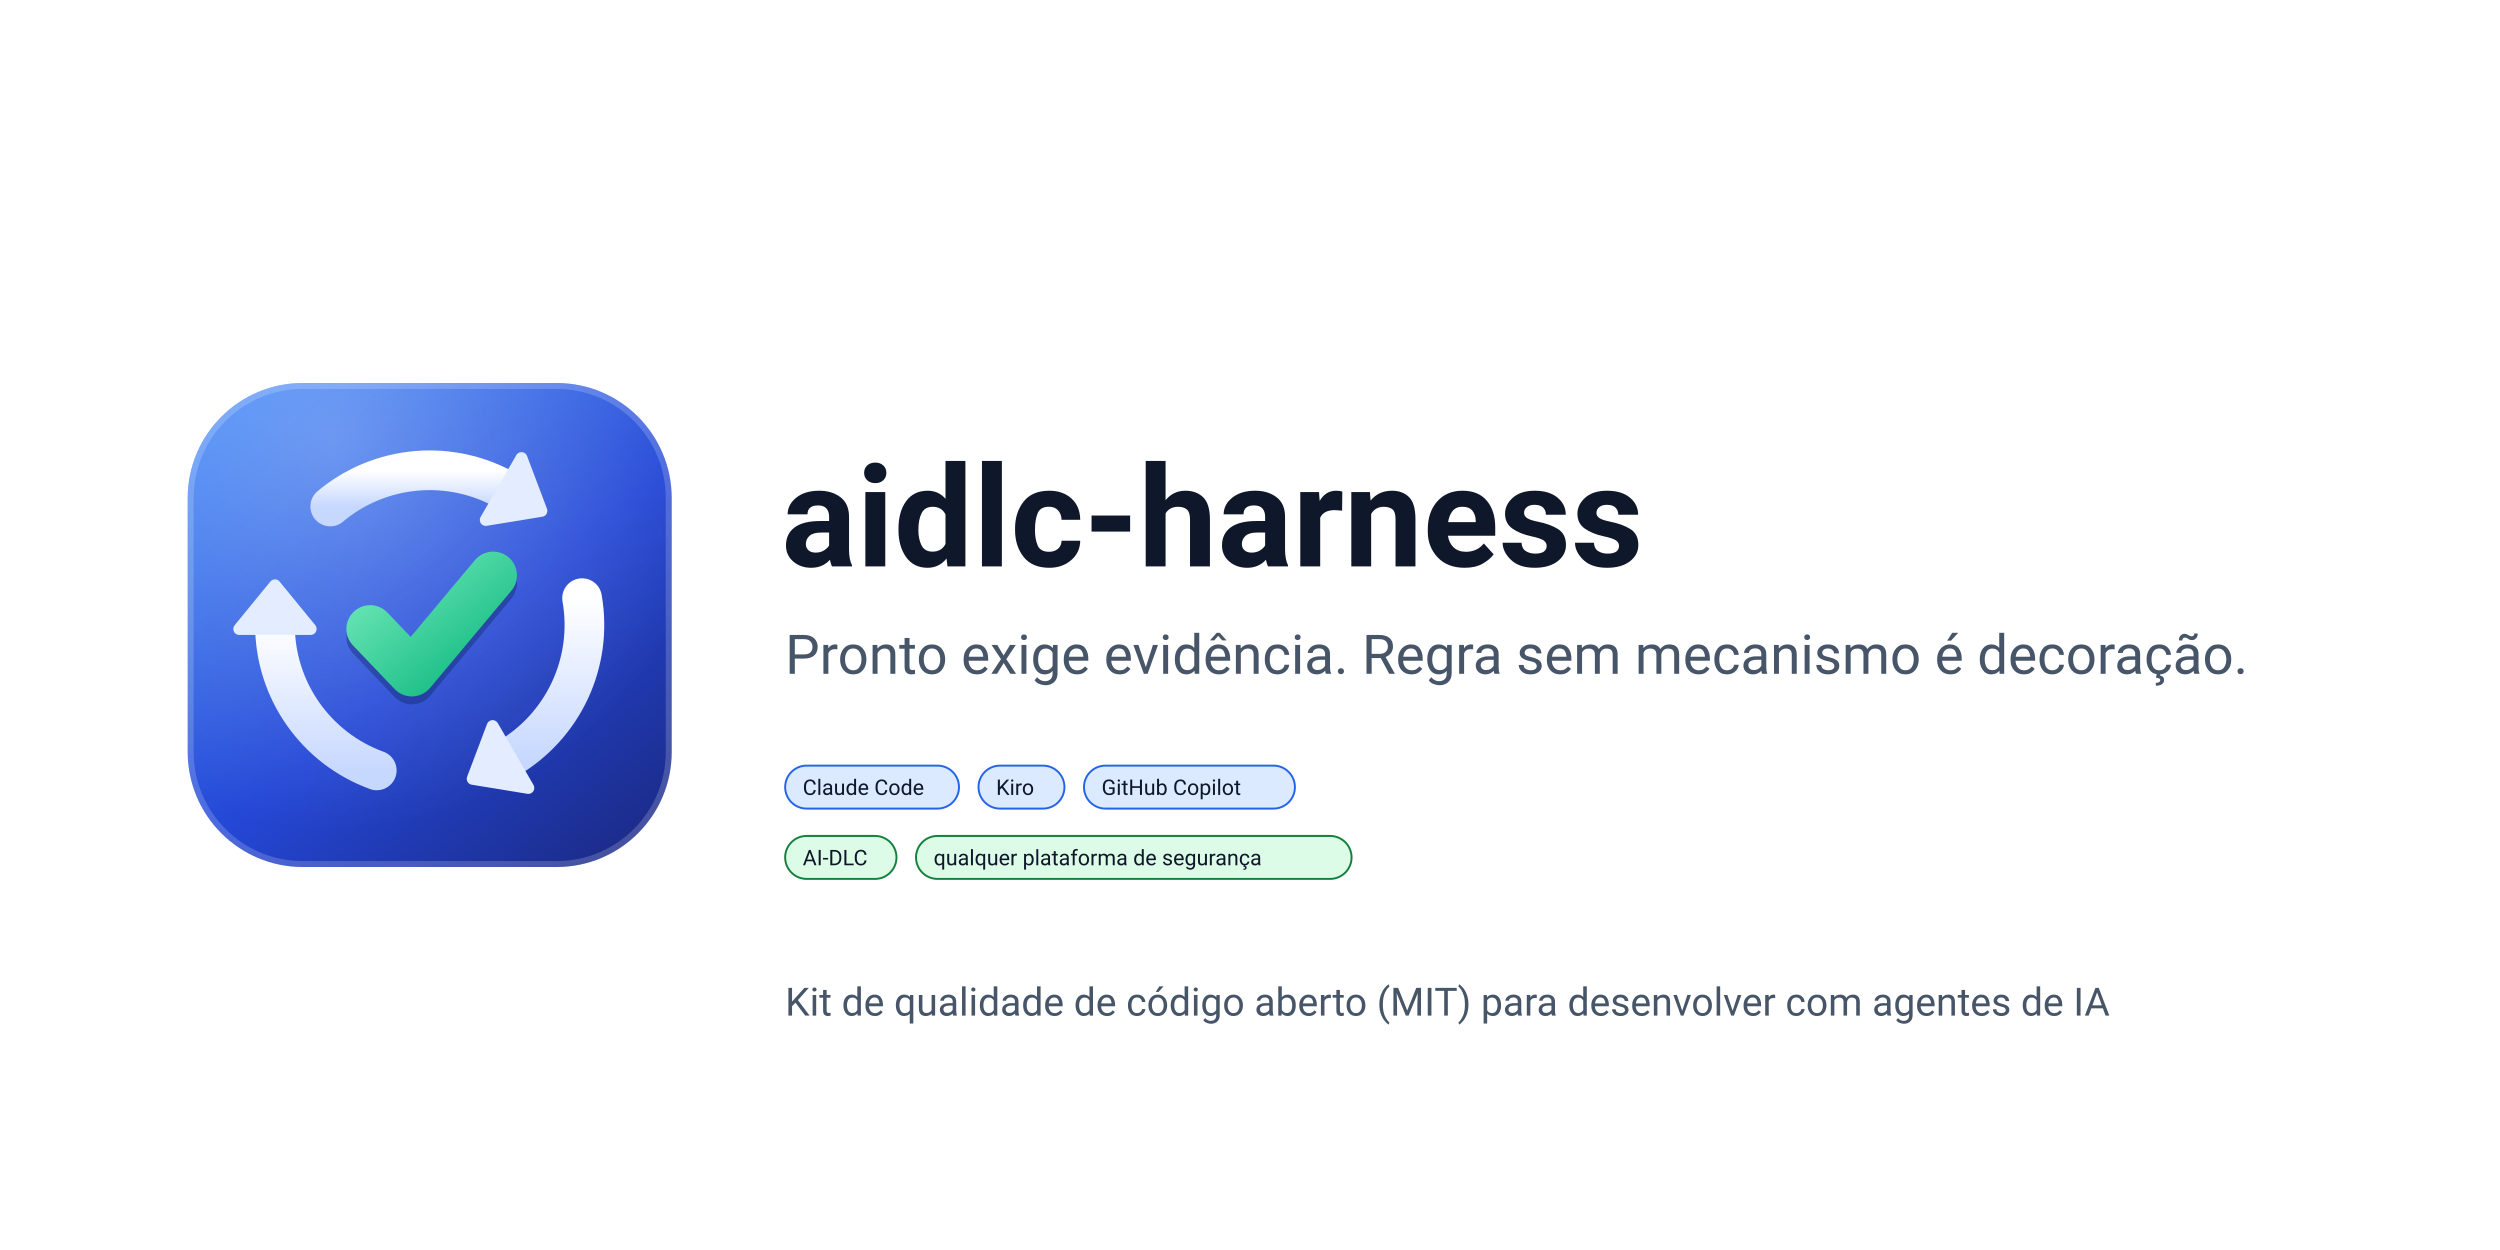
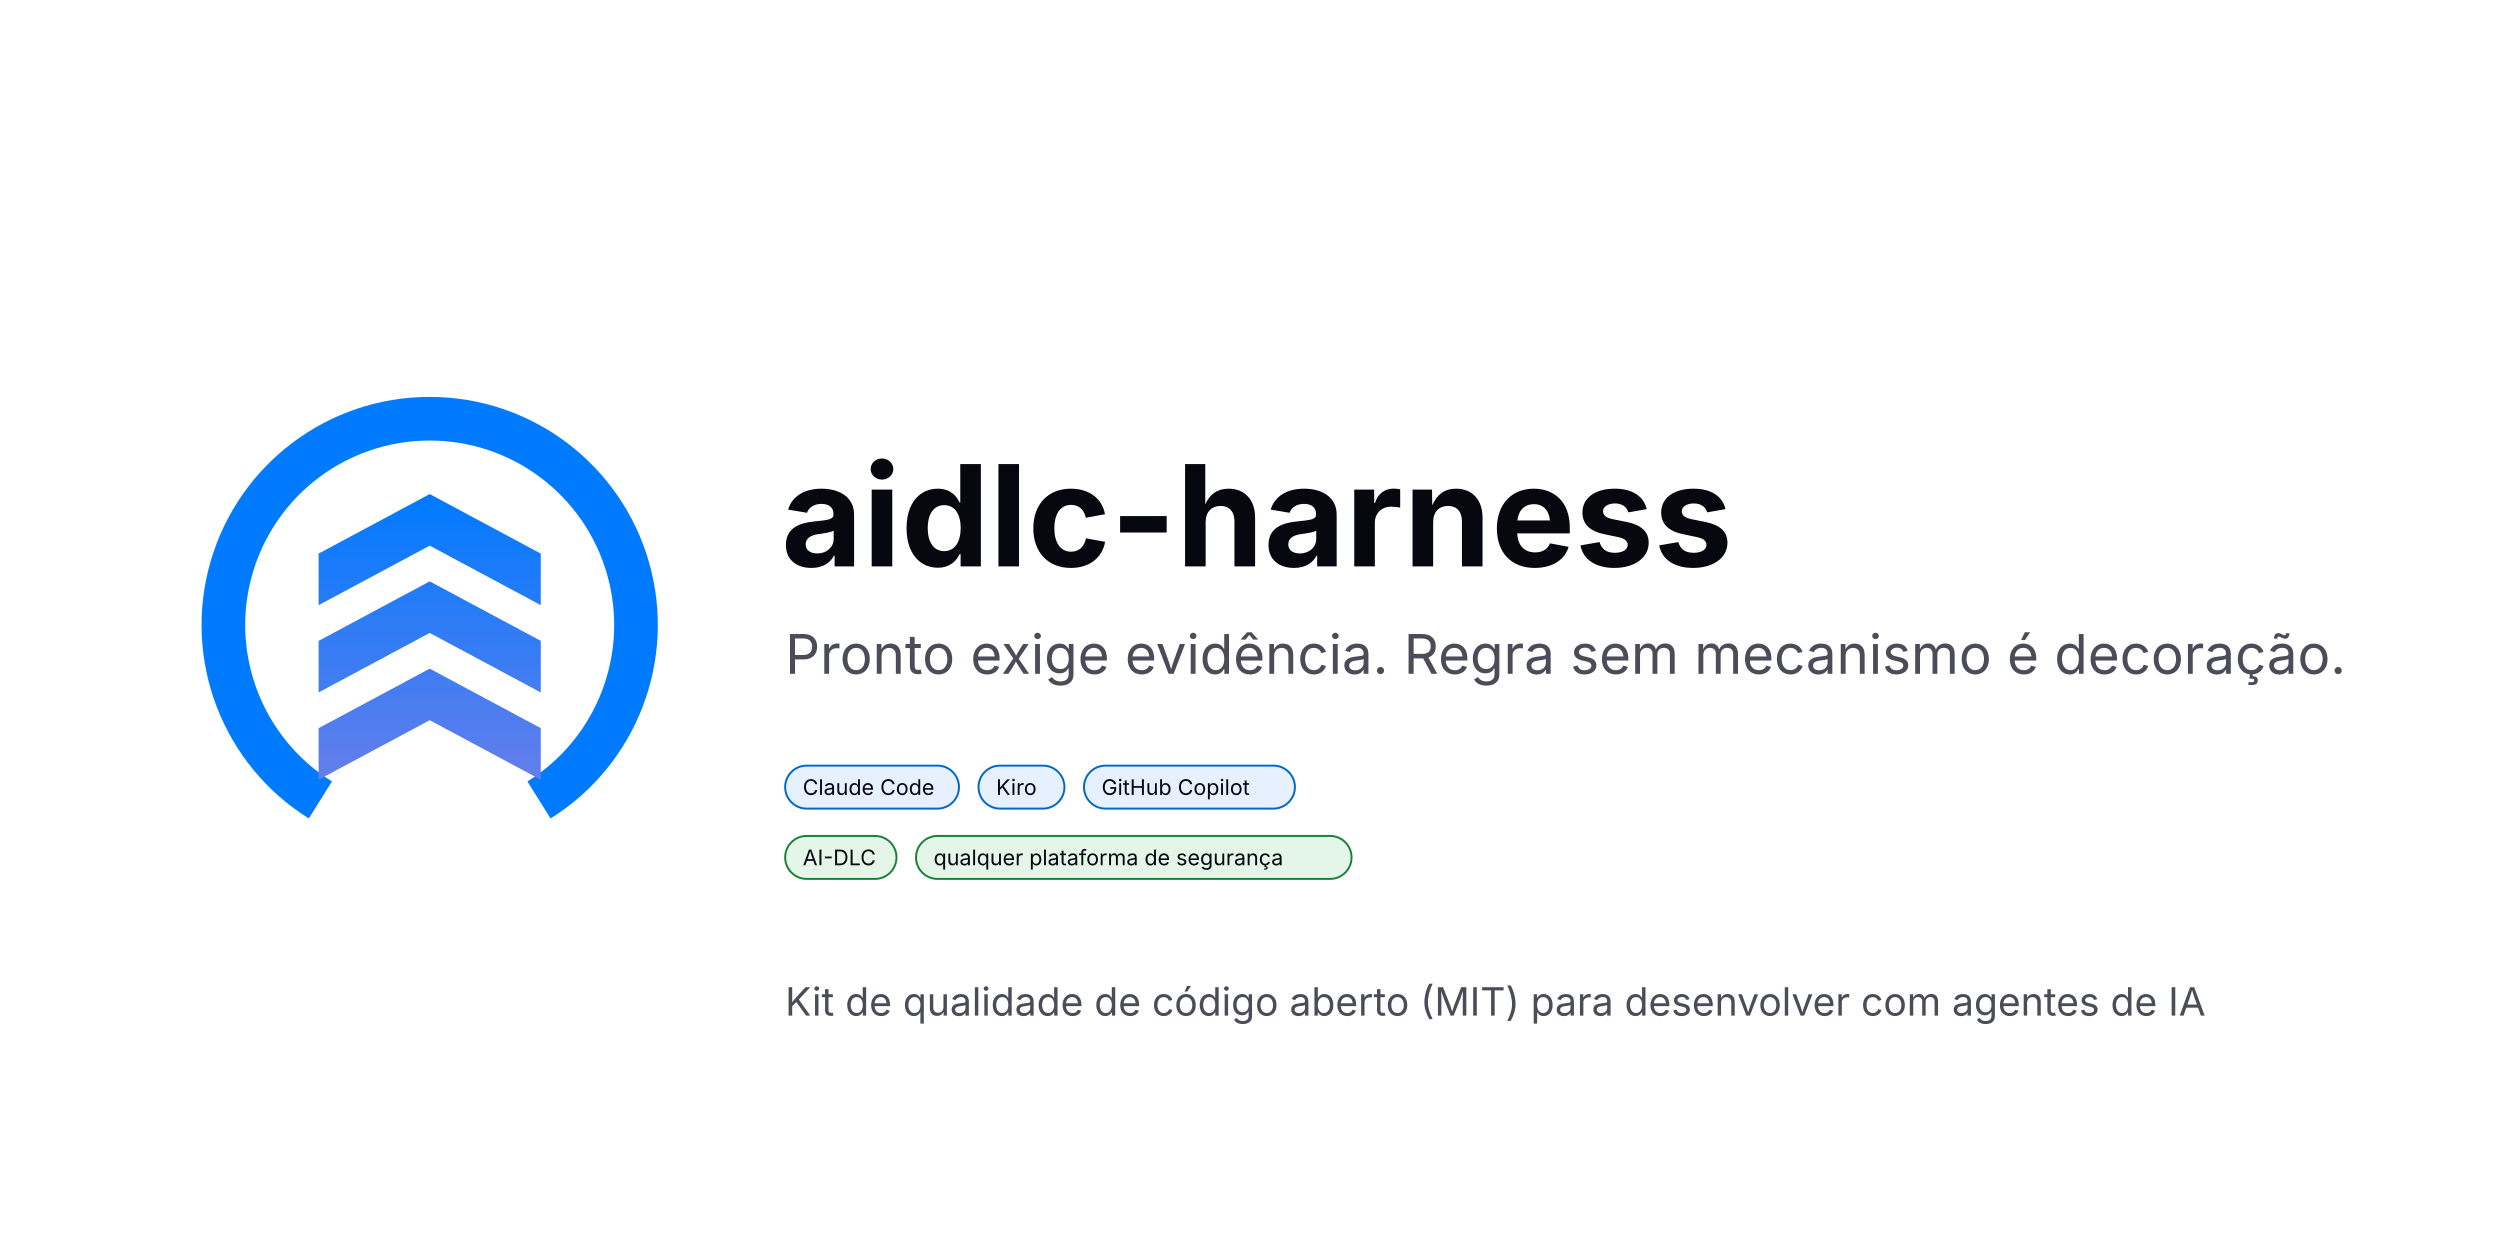
- <svg xmlns="http://www.w3.org/2000/svg" viewBox="0 0 1280 640" width="1280" height="640" font-family="system-ui, -apple-system, 'Segoe UI', Roboto, 'Helvetica Neue', Arial, sans-serif" role="img" aria-label="aidlc-harness: kit de qualidade para desenvolver com agentes de IA">
+ <svg xmlns="http://www.w3.org/2000/svg" viewBox="0 0 1280 640" width="1280" height="640" font-family="Inter, 'Segoe UI', system-ui, -apple-system, Roboto, 'Helvetica Neue', Arial, sans-serif" role="img" aria-label="aidlc-harness: kit de qualidade para desenvolver com agentes de IA">
  <rect width="1280" height="640" fill="#ffffff" />
  <rect width="1280" height="640" fill="#ffffff" />
  <g transform="translate(90 190) scale(1.015625)">
    <defs>
-       <linearGradient id="mk-fundo" x1="0.1" y1="0" x2="0.9" y2="1">
-         <stop offset="0" stop-color="#3b82f6" />
-         <stop offset="0.55" stop-color="#2447d6" />
-         <stop offset="1" stop-color="#1b2a86" />
+       <linearGradient id="sp-chev" x1="0" y1="62" x2="0" y2="208" gradientUnits="userSpaceOnUse">
+         <stop offset="0" stop-color="#007aff" />
+         <stop offset="1" stop-color="#667eea" />
      </linearGradient>
-       <linearGradient id="mk-anel" x1="0" y1="0" x2="0" y2="1">
-         <stop offset="0" stop-color="#ffffff" />
-         <stop offset="1" stop-color="#c7d8ff" />
-       </linearGradient>
-       <linearGradient id="mk-ok" x1="0" y1="0" x2="1" y2="1">
-         <stop offset="0" stop-color="#6ee7b7" />
-         <stop offset="1" stop-color="#10b981" />
-       </linearGradient>
-       <radialGradient id="mk-luz" cx="0.3" cy="0.12" r="0.8">
-         <stop offset="0" stop-color="#ffffff" stop-opacity="0.28" />
-         <stop offset="1" stop-color="#ffffff" stop-opacity="0" />
-       </radialGradient>
    </defs>
-     <rect x="6" y="6" width="244" height="244" rx="58" fill="url(#mk-fundo)" />
-     <rect x="6" y="6" width="244" height="244" rx="58" fill="url(#mk-luz)" />
-     <rect x="7.5" y="7.5" width="241" height="241" rx="56.5" fill="none" stroke="#ffffff" stroke-opacity="0.18" stroke-width="3" />
-     <path d="M77.86 68.25 A78 78 0 0 1 167.00 60.45" fill="none" stroke="url(#mk-anel)" stroke-width="20" stroke-linecap="round" />
-     <path d="M184.32 70.45 L174.27 43.86 L156.27 75.04 Z" fill="#e4edff" stroke="#e4edff" stroke-width="6" stroke-linejoin="round" />
-     <path d="M204.82 114.46 A78 78 0 0 1 167.00 195.55" fill="none" stroke="url(#mk-anel)" stroke-width="20" stroke-linecap="round" />
-     <path d="M149.68 205.55 L177.73 210.14 L159.73 178.96 Z" fill="#e4edff" stroke="#e4edff" stroke-width="6" stroke-linejoin="round" />
-     <path d="M101.32 201.30 A78 78 0 0 1 50.00 128.00" fill="none" stroke="url(#mk-anel)" stroke-width="20" stroke-linecap="round" />
-     <path d="M50.00 108.00 L32.00 130.00 L68.00 130.00 Z" fill="#e4edff" stroke="#e4edff" stroke-width="6" stroke-linejoin="round" />
-     <path d="M98 130 L119 152 L160 103" fill="none" stroke="#0b1f4d" stroke-opacity="0.35" stroke-width="24" stroke-linecap="round" stroke-linejoin="round" transform="translate(0 4)" />
-     <path d="M98 130 L119 152 L160 103" fill="none" stroke="url(#mk-ok)" stroke-width="24" stroke-linecap="round" stroke-linejoin="round" />
+     <path d="M72.89 216.20 A104 104 0 1 1 183.11 216.20" fill="none" stroke="#007aff" stroke-width="22" />
+     <path d="M72 92 L128 62 L184 92 L184 118 L128 88 L72 118 Z" fill="url(#sp-chev)" />
+     <path d="M72 136 L128 106 L184 136 L184 162 L128 132 L72 162 Z" fill="url(#sp-chev)" />
+     <path d="M72 180 L128 150 L184 180 L184 206 L128 176 L72 206 Z" fill="url(#sp-chev)" />
  </g>
-   <text x="400" y="290" font-size="72" text-anchor="start" fill="#0f172a" font-weight="700">aidlc-harness</text>
-   <text x="402" y="345" font-size="28" text-anchor="start" fill="#475569">Pronto exige evidência. Regra sem mecanismo é decoração.</text>
-   <rect x="402" y="392" width="89" height="22" rx="11" fill="#dbeafe" stroke="#2563eb" stroke-width="1" />
-   <text x="411" y="407" font-size="11" fill="#0f172a">Claude Code</text>
-   <rect x="501" y="392" width="44" height="22" rx="11" fill="#dbeafe" stroke="#2563eb" stroke-width="1" />
-   <text x="510" y="407" font-size="11" fill="#0f172a">Kiro</text>
-   <rect x="555" y="392" width="108" height="22" rx="11" fill="#dbeafe" stroke="#2563eb" stroke-width="1" />
-   <text x="564" y="407" font-size="11" fill="#0f172a">GitHub Copilot</text>
-   <rect x="402" y="428" width="57" height="22" rx="11" fill="#dcfce7" stroke="#15803d" stroke-width="1" />
-   <text x="411" y="443" font-size="11" fill="#0f172a">AI-DLC</text>
-   <rect x="469" y="428" width="223" height="22" rx="11" fill="#dcfce7" stroke="#15803d" stroke-width="1" />
-   <text x="478" y="443" font-size="11" fill="#0f172a">qualquer plataforma de segurança</text>
-   <text x="402" y="520" font-size="20" text-anchor="start" fill="#475569">Kit de qualidade de código aberto (MIT) para desenvolver com agentes de IA</text>
+   <text x="400" y="290" font-size="72" text-anchor="start" fill="#07080f" font-weight="700">aidlc-harness</text>
+   <text x="402" y="345" font-size="28" text-anchor="start" fill="#4a4d57">Pronto exige evidência. Regra sem mecanismo é decoração.</text>
+   <rect x="402" y="392" width="89" height="22" rx="11" fill="#e6f0ff" stroke="#0066cc" stroke-width="1" />
+   <text x="411" y="407" font-size="11" fill="#07080f">Claude Code</text>
+   <rect x="501" y="392" width="44" height="22" rx="11" fill="#e6f0ff" stroke="#0066cc" stroke-width="1" />
+   <text x="510" y="407" font-size="11" fill="#07080f">Kiro</text>
+   <rect x="555" y="392" width="108" height="22" rx="11" fill="#e6f0ff" stroke="#0066cc" stroke-width="1" />
+   <text x="564" y="407" font-size="11" fill="#07080f">GitHub Copilot</text>
+   <rect x="402" y="428" width="57" height="22" rx="11" fill="#e3f6e8" stroke="#1a7f37" stroke-width="1" />
+   <text x="411" y="443" font-size="11" fill="#07080f">AI-DLC</text>
+   <rect x="469" y="428" width="223" height="22" rx="11" fill="#e3f6e8" stroke="#1a7f37" stroke-width="1" />
+   <text x="478" y="443" font-size="11" fill="#07080f">qualquer plataforma de segurança</text>
+   <text x="402" y="520" font-size="20" text-anchor="start" fill="#4a4d57">Kit de qualidade de código aberto (MIT) para desenvolver com agentes de IA</text>
</svg>
